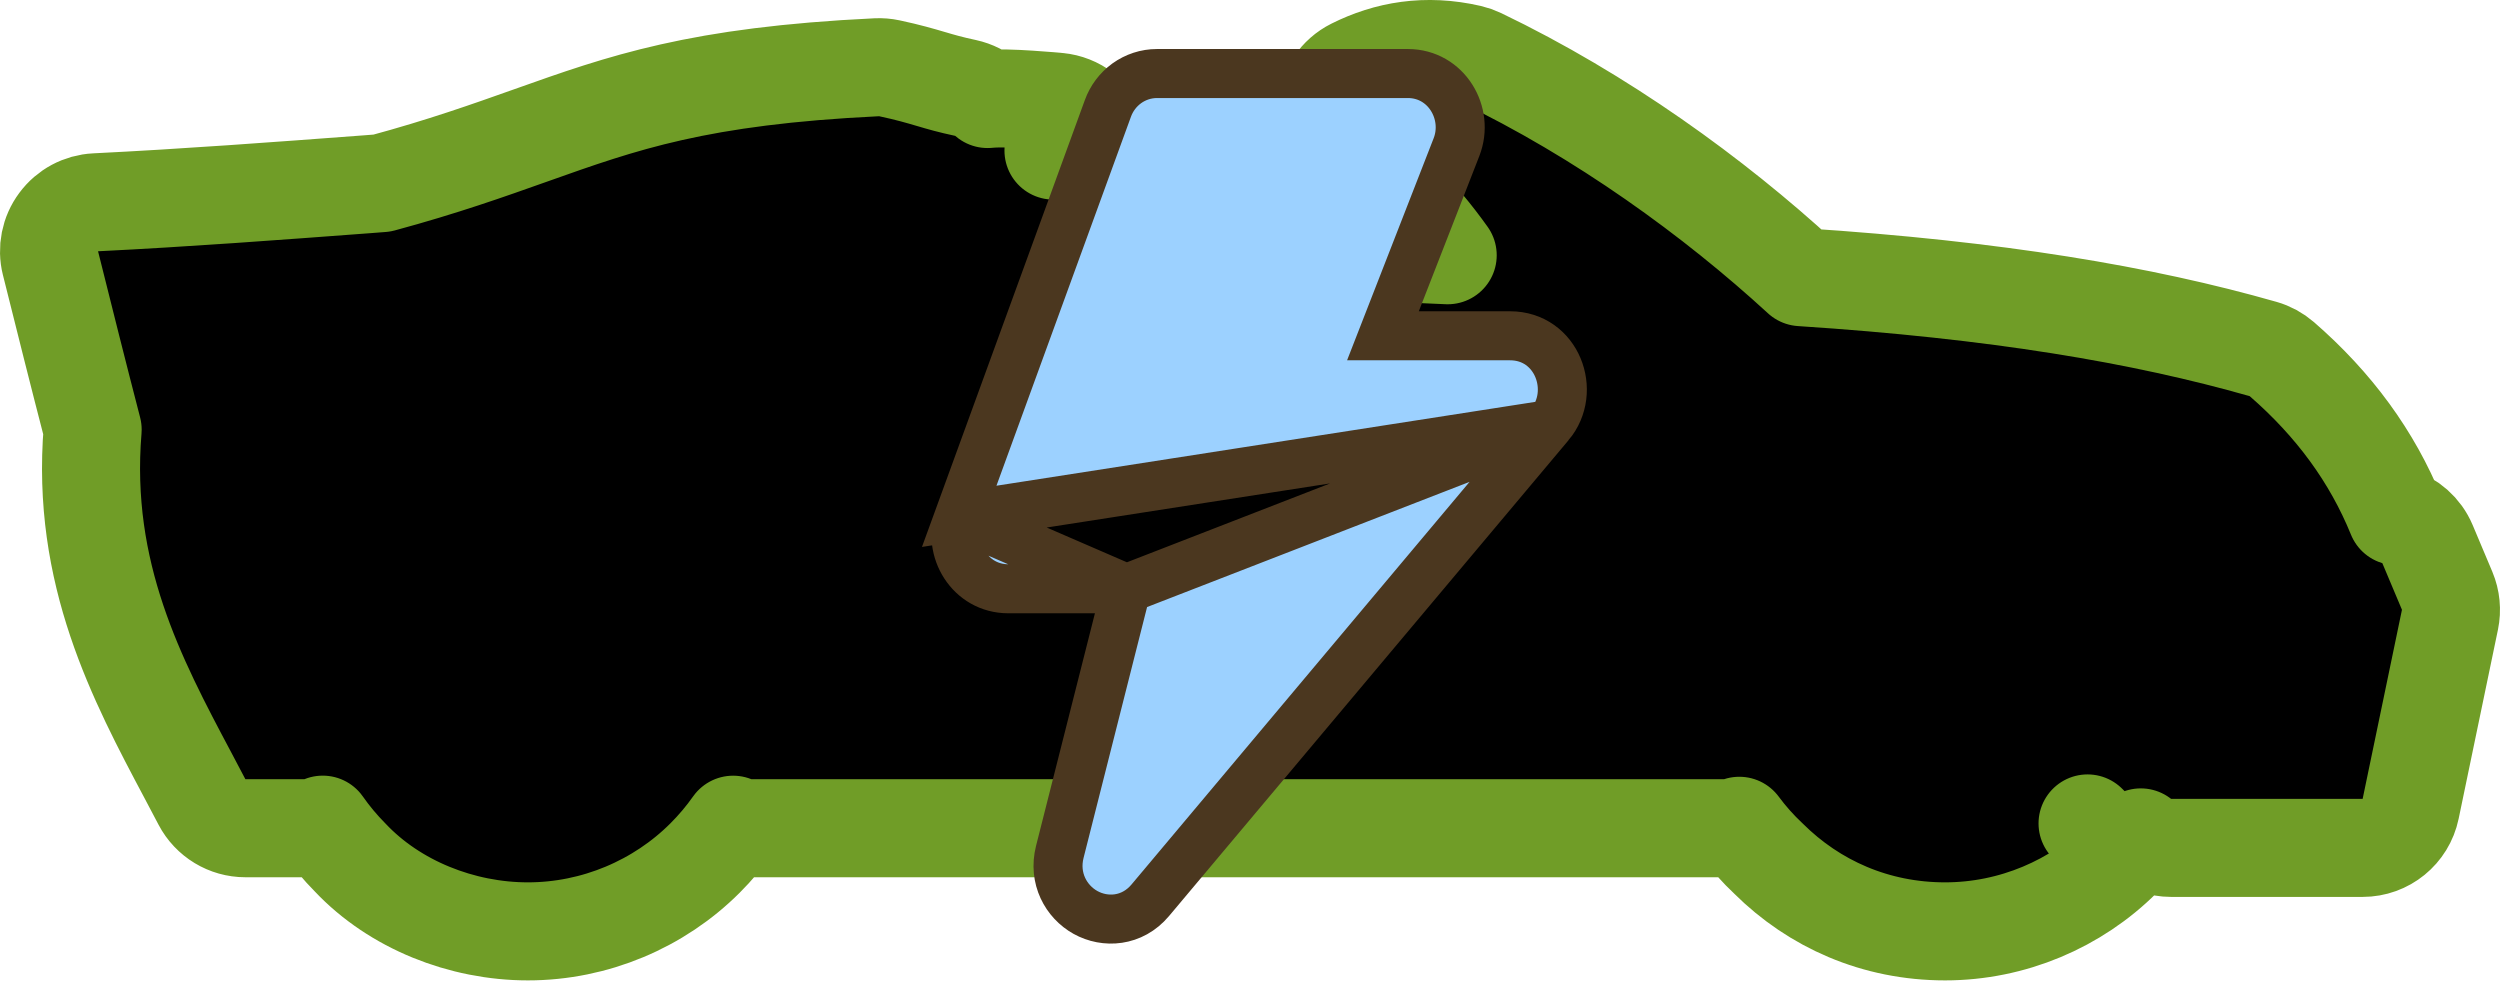
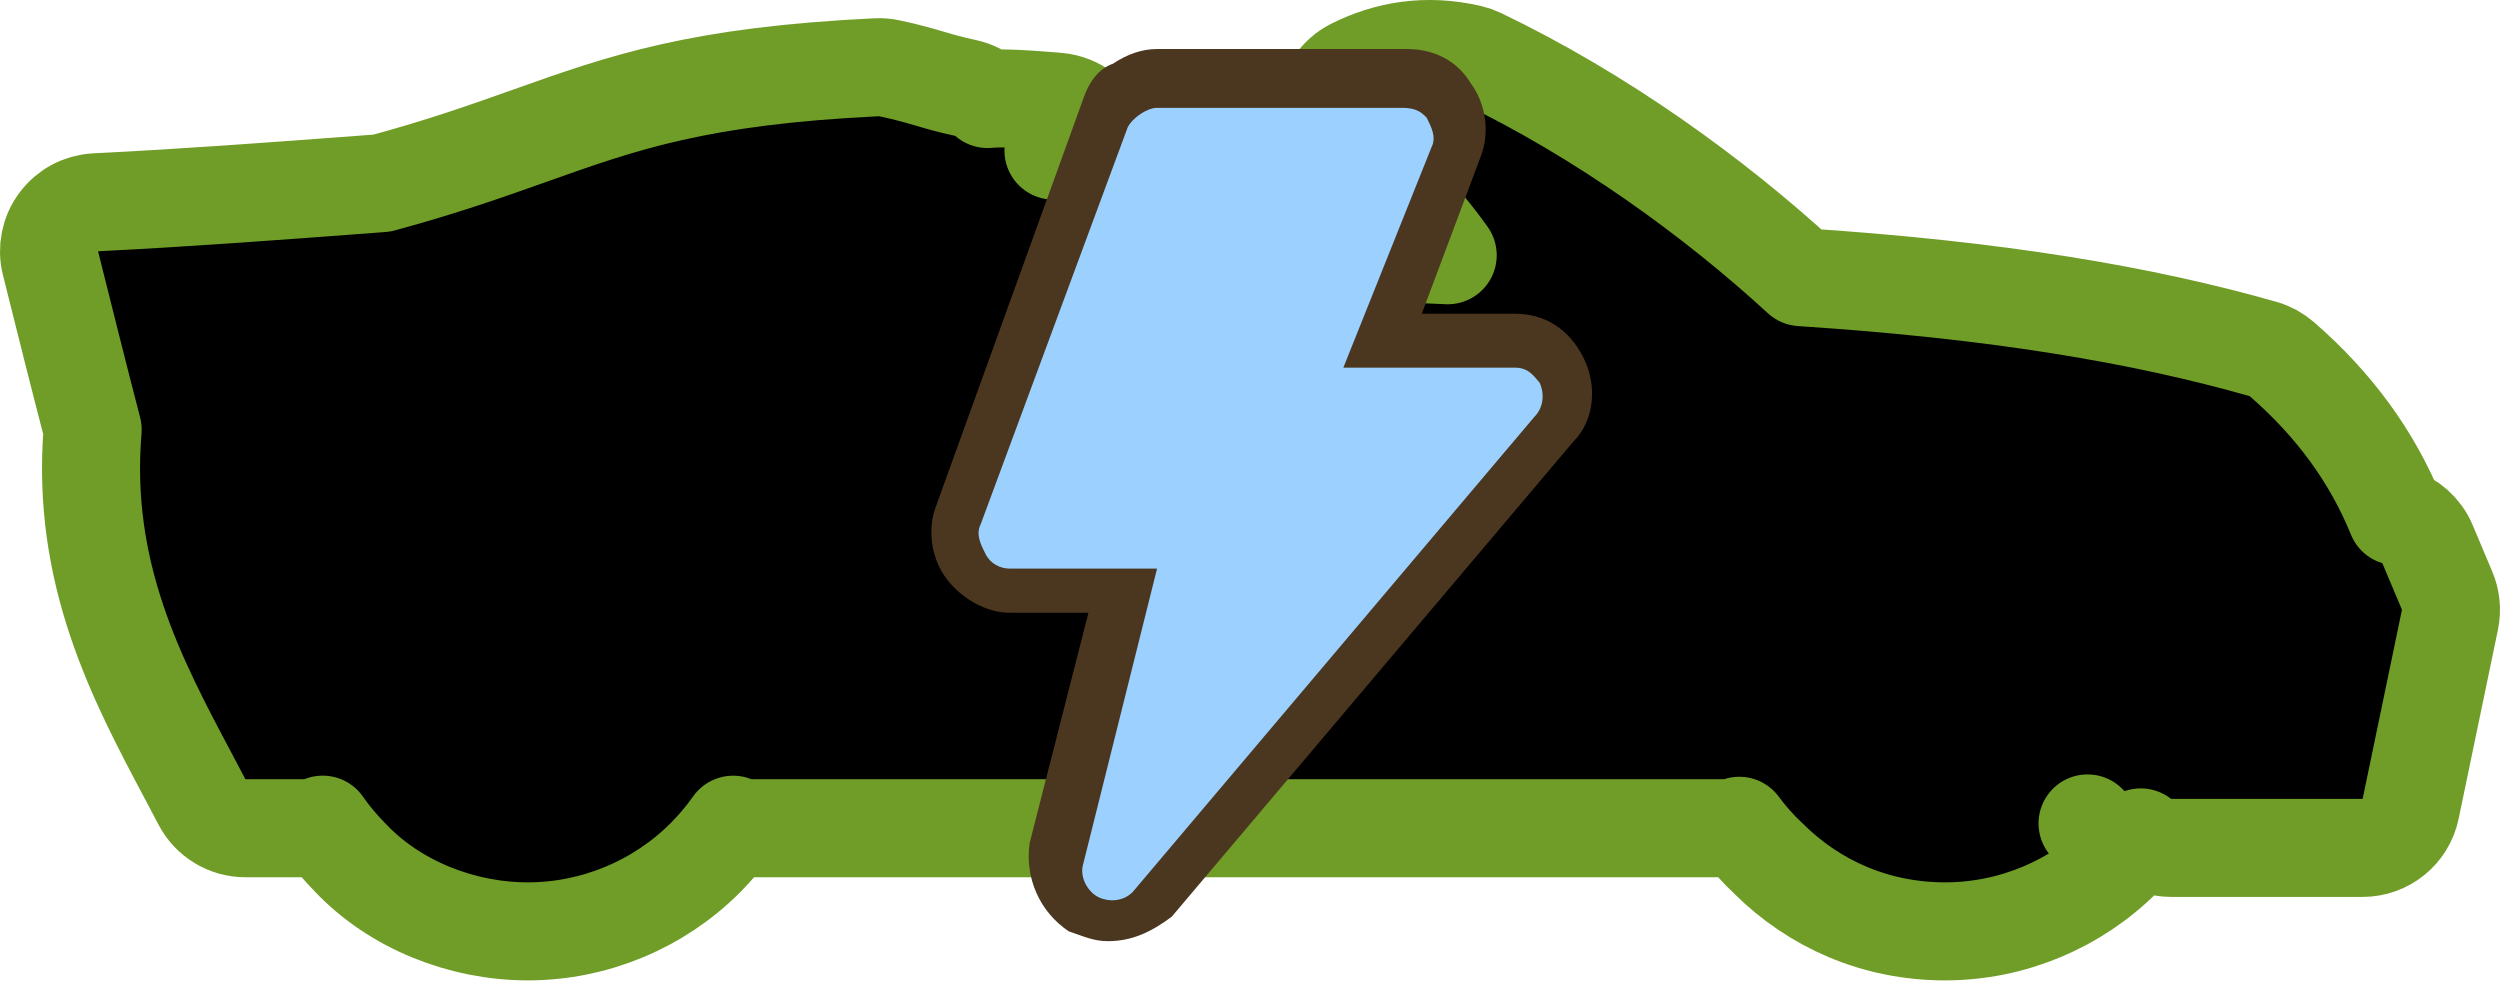
<svg xmlns="http://www.w3.org/2000/svg" width="51" height="20" viewBox="0 0 51 20" fill="none">
  <path d="M4.12 16.36C4.293 16.689 4.634 16.896 5.006 16.896H6.209C6.339 16.896 6.466 16.871 6.584 16.823C6.751 17.062 6.938 17.286 7.143 17.493C8.052 18.458 9.423 19 10.769 19C12.14 19 13.446 18.441 14.382 17.505C14.593 17.294 14.785 17.067 14.956 16.824C15.073 16.871 15.2 16.896 15.328 16.896H35.171C35.278 16.896 35.383 16.879 35.482 16.846C35.662 17.089 35.862 17.314 36.079 17.517C37.009 18.441 38.258 19 39.68 19C41.052 19 42.357 18.441 43.293 17.505L42.586 16.798L43.293 17.505C43.428 17.371 43.554 17.23 43.672 17.083C43.842 17.217 44.057 17.297 44.29 17.297H48.198C48.672 17.297 49.081 16.964 49.177 16.5L49.979 12.643C50.02 12.445 50 12.238 49.922 12.052L49.521 11.1C49.401 10.816 49.164 10.613 48.886 10.53C48.391 9.314 47.616 8.254 46.55 7.327C46.439 7.231 46.309 7.16 46.168 7.12C43.698 6.415 40.721 5.914 36.742 5.654C34.963 4.021 32.679 2.363 30.192 1.169C30.125 1.137 30.056 1.113 29.984 1.096C29.087 0.889 28.299 1.031 27.608 1.377C27.295 1.533 27.087 1.842 27.059 2.191C27.031 2.54 27.187 2.878 27.471 3.083C28.183 3.595 28.948 4.384 29.533 5.207C27.55 5.122 25.332 5.018 23.25 4.912L22.428 2.721C22.294 2.363 21.967 2.113 21.586 2.077L21.491 3.072L21.586 2.077L21.586 2.077L21.586 2.077L21.585 2.077L21.582 2.077L21.572 2.076L21.536 2.072C21.505 2.069 21.46 2.066 21.407 2.061C21.3 2.052 21.154 2.041 20.998 2.031C20.844 2.021 20.671 2.012 20.515 2.009C20.427 2.008 20.287 2.006 20.146 2.02C20.021 1.91 19.867 1.831 19.697 1.794C19.383 1.727 19.198 1.673 18.993 1.612L18.992 1.612C18.772 1.547 18.531 1.476 18.143 1.393C18.059 1.375 17.972 1.368 17.886 1.372C14.243 1.547 12.713 2.092 10.825 2.763C9.966 3.068 9.033 3.4 7.794 3.735C7.695 3.743 7.597 3.75 7.499 3.758C5.628 3.898 3.81 4.035 1.95 4.127C1.651 4.142 1.375 4.29 1.197 4.531C1.018 4.771 0.957 5.079 1.03 5.369L1.03 5.369L1.03 5.369L1.031 5.372C1.316 6.513 1.603 7.66 1.89 8.765C1.647 11.701 2.796 13.864 3.831 15.812C3.929 15.996 4.026 16.178 4.12 16.36Z" fill="black" stroke="#709D27" stroke-width="2" stroke-linecap="round" stroke-linejoin="round" />
-   <path d="M22.979 12.011H20.569C19.792 12.011 19.318 11.218 19.568 10.533L22.979 12.011ZM22.979 12.011L21.62 17.378C21.62 17.378 21.62 17.378 21.62 17.378C21.483 17.92 21.749 18.394 22.144 18.614C22.543 18.836 23.095 18.806 23.465 18.366C23.465 18.366 23.465 18.366 23.465 18.366L31.616 8.658L22.979 12.011ZM22.601 2.212L19.568 10.533L31.616 8.658C32.183 7.982 31.762 6.85 30.805 6.85H28.212L29.713 3C29.981 2.312 29.508 1.5 28.72 1.5H23.602H23.602C23.38 1.5 23.166 1.571 22.987 1.699C22.809 1.828 22.675 2.007 22.601 2.212C22.601 2.212 22.601 2.212 22.601 2.212Z" fill="#9CD1FF" stroke="#4B371F" />
+   <path d="M30.804 6.8H28.204L29.704 3C30.004 2.3 29.504 1.5 28.704 1.5H23.604C23.404 1.5 23.204 1.6 23.004 1.7C22.804 1.8 22.604 2 22.604 2.2L19.504 10.5C19.204 11.2 19.804 12 20.604 12H22.904L21.504 17.4C21.404 17.9 21.604 18.4 22.004 18.6C22.404 18.8 23.004 18.8 23.304 18.4L31.604 8.6C32.104 8 31.704 6.8 30.804 6.8Z" fill="#9CD1FF" />
+   <path d="M22.604 19.2C22.304 19.2 22.104 19.1 21.804 19C21.204 18.6 20.904 17.9 21.004 17.2L22.204 12.5H20.604C20.104 12.5 19.604 12.2 19.304 11.8C19.004 11.4 18.904 10.8 19.104 10.3L22.104 2C22.204 1.7 22.404 1.4 22.704 1.3C23.004 1.1 23.304 1 23.604 1H28.704C29.204 1 29.704 1.2 30.004 1.7C30.304 2.1 30.404 2.7 30.204 3.2L29.004 6.4H30.904C31.504 6.4 32.004 6.7 32.304 7.3C32.604 7.9 32.504 8.6 32.104 9L23.904 18.7C23.504 19 23.104 19.2 22.604 19.2ZM23.604 2.2C23.404 2.2 23.104 2.4 23.004 2.6L20.004 10.7C19.904 10.9 20.004 11.1 20.104 11.3C20.204 11.5 20.404 11.6 20.604 11.6H23.604L22.104 17.6C22.004 17.9 22.204 18.2 22.404 18.3C22.604 18.4 22.904 18.4 23.104 18.2L31.304 8.5C31.504 8.3 31.504 8 31.404 7.8C31.304 7.7 31.204 7.5 30.904 7.5H27.404L29.204 3C29.304 2.8 29.204 2.6 29.104 2.4C29.004 2.3 28.904 2.2 28.604 2.2H23.604Z" fill="#4B371F" />
</svg>
